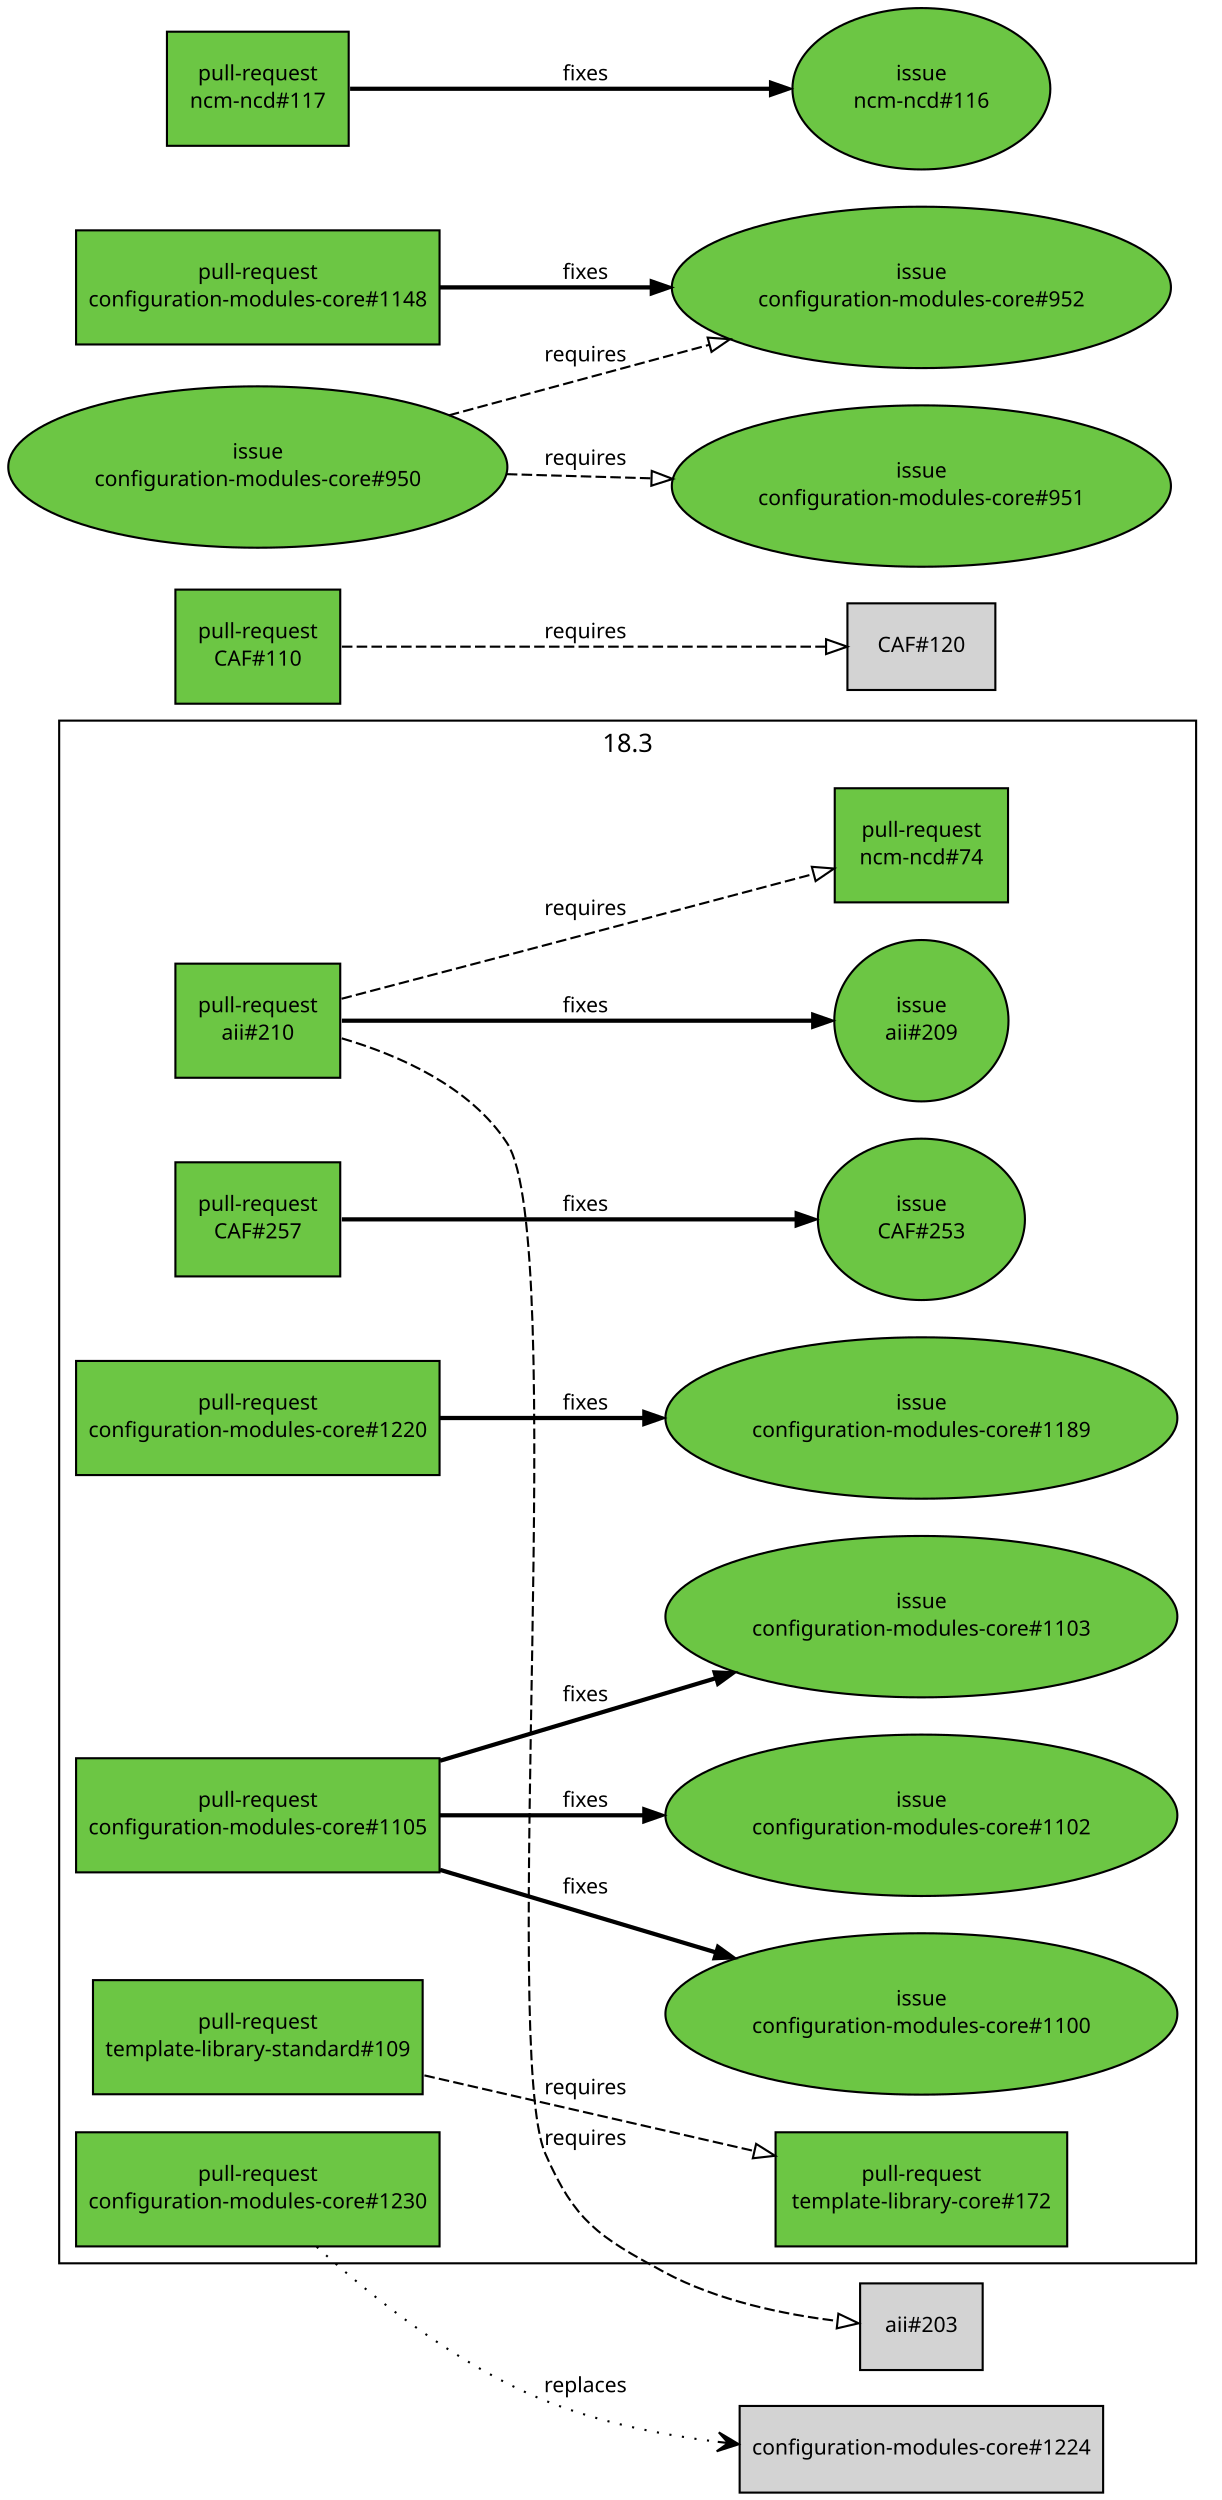
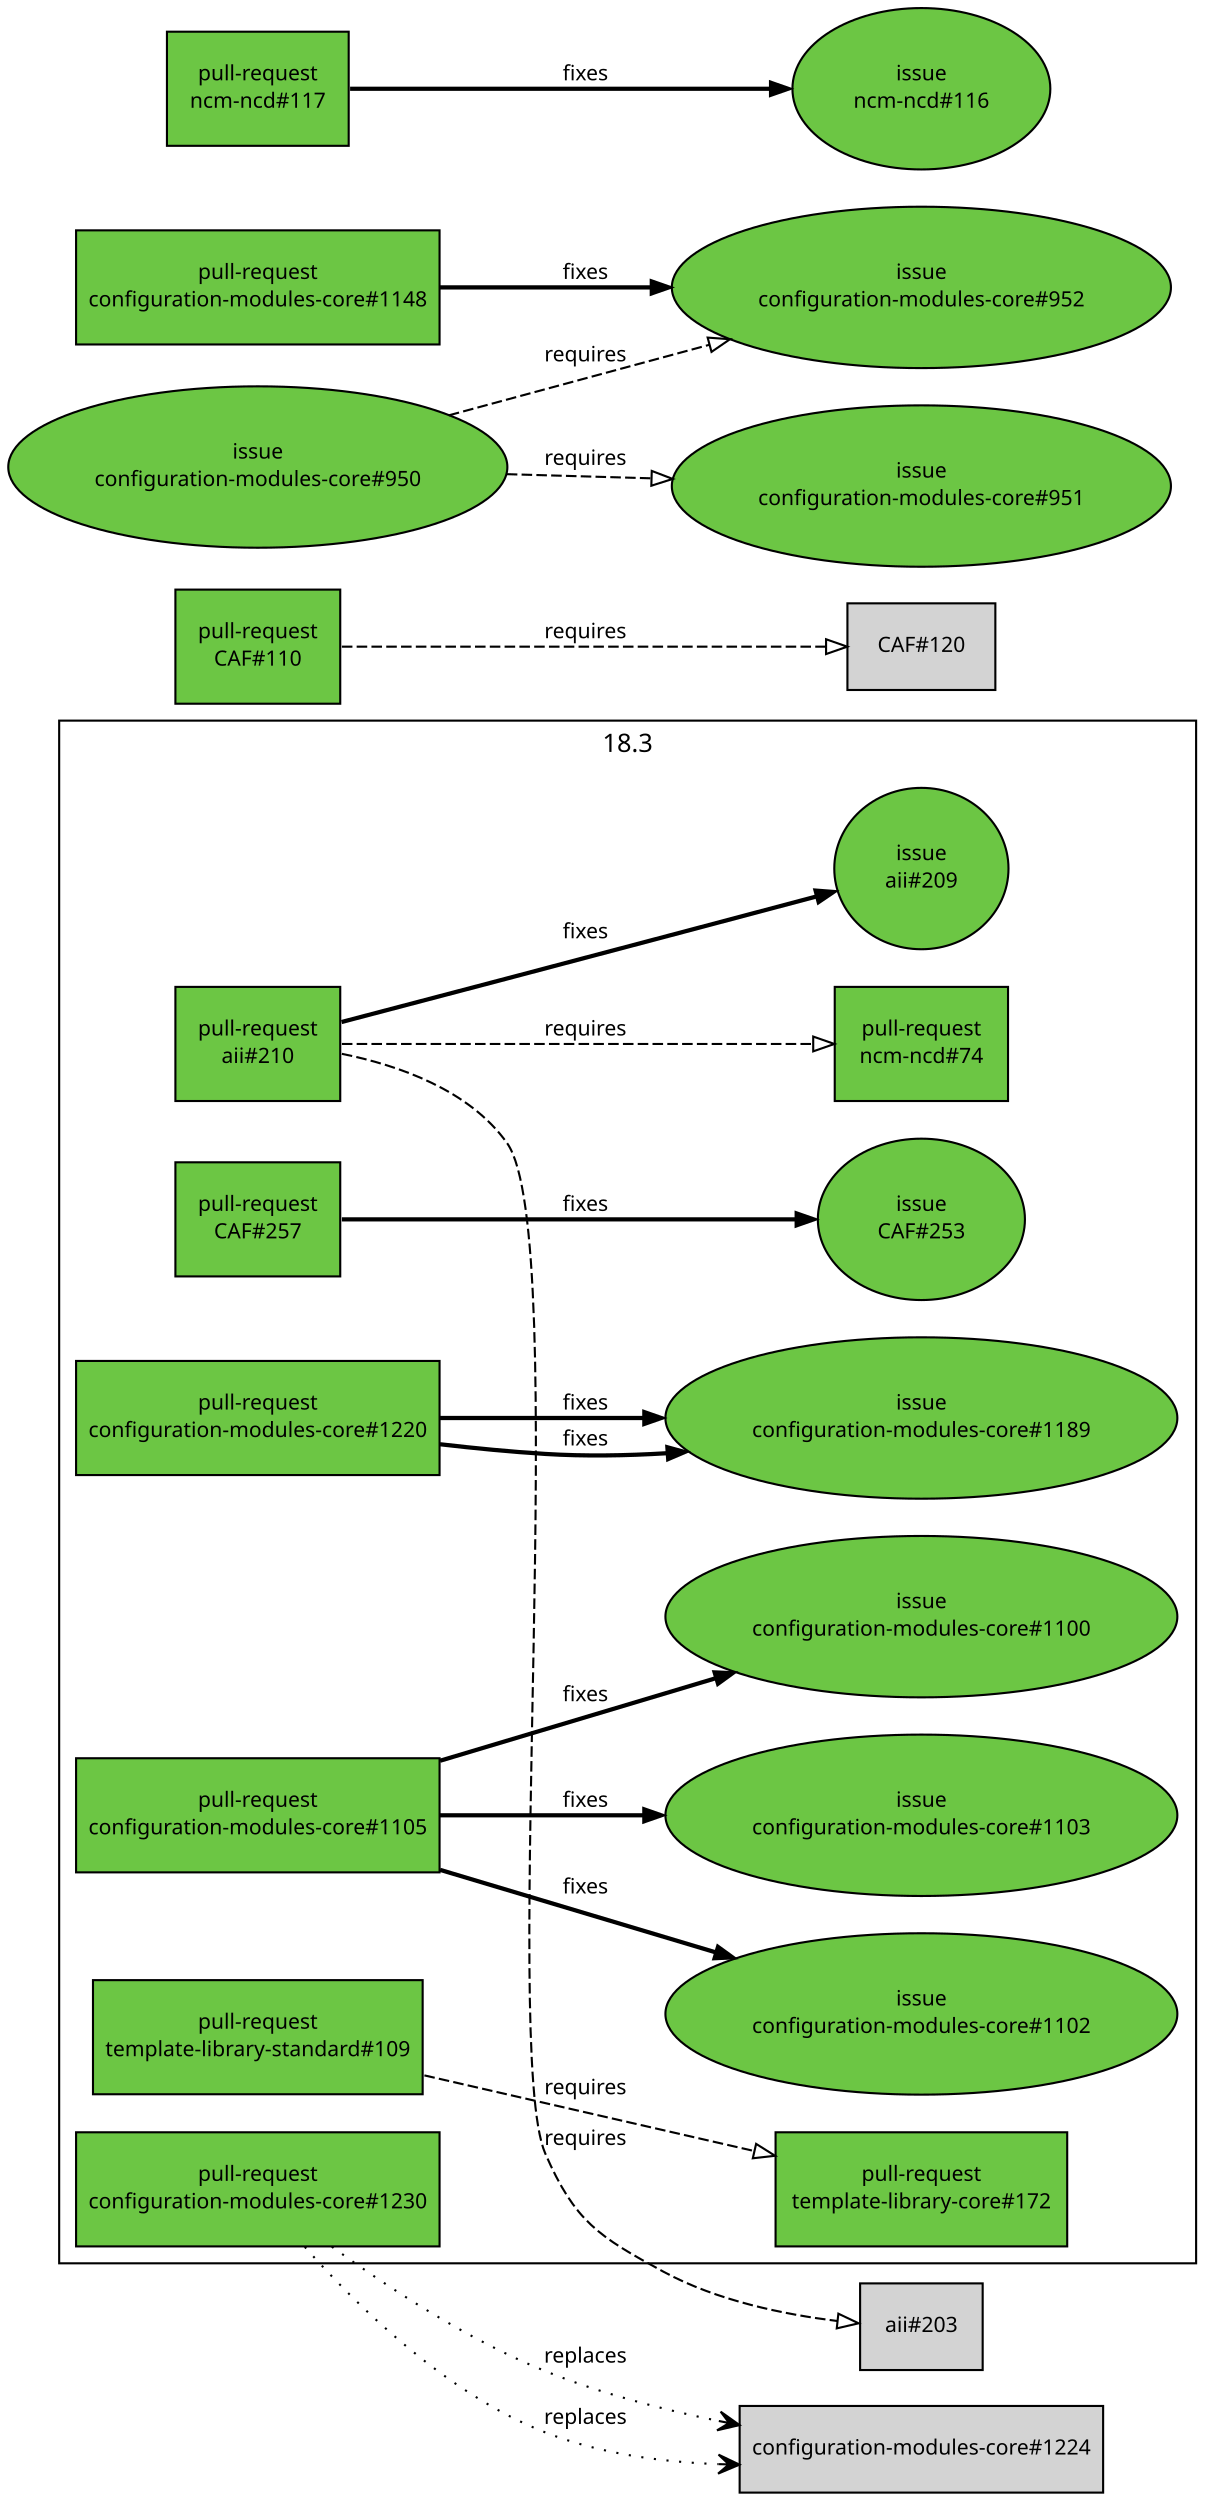
<svg xmlns="http://www.w3.org/2000/svg" xmlns:xlink="http://www.w3.org/1999/xlink" width="578pt" height="1183pt" viewBox="0.00 0.00 578.00 1183.00">
  <g id="graph1" class="graph" transform="scale(1 1) rotate(0) translate(4 1179)">
    <polygon fill="white" stroke="white" points="-4,5 -4,-1179 575,-1179 575,5 -4,5" />
    <g id="graph3" class="cluster">
      <polygon fill="none" stroke="black" points="24,-108 24,-838 562,-838 562,-108 24,-108" />
      <text text-anchor="middle" x="293" y="-823.2" font-family="Sans" font-size="12.00">18.3</text>
    </g>
    <g id="node1" class="node">
      <a xlink:href="https://github.com/quattor/aii/pull/210" xlink:title="Shellfe: support active config for plugins" target="_parent">
-         <polygon fill="#6cc644" stroke="black" points="157,-723 79,-723 79,-669 157,-669 157,-723" />
-         <text text-anchor="middle" x="118" y="-700" font-family="Sans" font-size="10.00">pull-request</text>
-         <text text-anchor="middle" x="118" y="-687" font-family="Sans" font-size="10.00">aii#210</text>
+         <polygon fill="#6cc644" stroke="black" points="157,-712 79,-712 79,-658 157,-658 157,-712" />
+         <text text-anchor="middle" x="118" y="-689" font-family="Sans" font-size="10.00">pull-request</text>
+         <text text-anchor="middle" x="118" y="-676" font-family="Sans" font-size="10.00">aii#210</text>
      </a>
    </g>
    <g id="node3" class="node">
      <a xlink:href="https://github.com/quattor/aii/issues/209" xlink:title="support ACTIVE_CONFIG" target="_parent">
-         <ellipse fill="#6cc644" stroke="black" cx="432" cy="-696" rx="41.217" ry="38.184" />
-         <text text-anchor="middle" x="432" y="-700" font-family="Sans" font-size="10.00">issue</text>
-         <text text-anchor="middle" x="432" y="-687" font-family="Sans" font-size="10.00">aii#209</text>
+         <ellipse fill="#6cc644" stroke="black" cx="432" cy="-768" rx="41.217" ry="38.184" />
+         <text text-anchor="middle" x="432" y="-772" font-family="Sans" font-size="10.00">issue</text>
+         <text text-anchor="middle" x="432" y="-759" font-family="Sans" font-size="10.00">aii#209</text>
      </a>
    </g>
    <g id="edge2" class="edge">
-       <path fill="none" stroke="black" stroke-width="2" d="M157.768,-696C214.279,-696 317.868,-696 380.284,-696" />
-       <polygon fill="black" stroke="black" points="380.31,-699.5 390.31,-696 380.31,-692.5 380.31,-699.5" />
-       <text text-anchor="middle" x="273" y="-700" font-family="Sans" font-size="10.00">fixes</text>
+       <path fill="none" stroke="black" stroke-width="2" d="M157.609,-695.38C180.517,-701.39 209.889,-709.106 236,-716 285.736,-729.131 342.549,-744.213 382.158,-754.741" />
+       <polygon fill="black" stroke="black" points="381.278,-758.129 391.842,-757.315 383.077,-751.364 381.278,-758.129" />
+       <text text-anchor="middle" x="273" y="-735" font-family="Sans" font-size="10.00">fixes</text>
    </g>
    <g id="node5" class="node">
      <a xlink:href="https://github.com/quattor/ncm-ncd/pull/74" xlink:title="Set the current active config as an attribute to the component" target="_parent">
-         <polygon fill="#6cc644" stroke="black" points="473,-806 391,-806 391,-752 473,-752 473,-806" />
-         <text text-anchor="middle" x="432" y="-783" font-family="Sans" font-size="10.00">pull-request</text>
-         <text text-anchor="middle" x="432" y="-770" font-family="Sans" font-size="10.00">ncm-ncd#74</text>
+         <polygon fill="#6cc644" stroke="black" points="473,-712 391,-712 391,-658 473,-658 473,-712" />
+         <text text-anchor="middle" x="432" y="-689" font-family="Sans" font-size="10.00">pull-request</text>
+         <text text-anchor="middle" x="432" y="-676" font-family="Sans" font-size="10.00">ncm-ncd#74</text>
      </a>
    </g>
    <g id="edge4" class="edge">
-       <path fill="none" stroke="black" stroke-dasharray="5,2" d="M157.609,-706.38C180.517,-712.39 209.889,-720.106 236,-727 285.266,-740.007 341.475,-754.927 381.028,-765.441" />
-       <polygon fill="none" stroke="black" points="380.148,-768.828 390.711,-768.015 381.946,-762.063 380.148,-768.828" />
-       <text text-anchor="middle" x="273" y="-746" font-family="Sans" font-size="10.00">requires</text>
+       <path fill="none" stroke="black" stroke-dasharray="5,2" d="M157.768,-685C214.435,-685 318.442,-685 380.801,-685" />
+       <polygon fill="none" stroke="black" points="380.813,-688.5 390.813,-685 380.813,-681.5 380.813,-688.5" />
+       <text text-anchor="middle" x="273" y="-689" font-family="Sans" font-size="10.00">requires</text>
    </g>
    <g id="node7" class="node">
      <polygon fill="lightgrey" stroke="black" points="461,-98.5 403,-98.5 403,-57.5 461,-57.5 461,-98.5" />
      <text text-anchor="middle" x="432" y="-75.5" font-family="Sans" font-size="10.00">aii#203</text>
    </g>
    <g id="edge6" class="edge">
-       <path fill="none" stroke="black" stroke-dasharray="5,2" d="M157.721,-687.662C184.699,-679.744 218.537,-664.901 236,-638 264.94,-593.421 232.74,-208.712 254,-160 268.079,-127.74 279.072,-120.803 310,-104 335.309,-90.25 367.249,-83.769 392.1,-80.716" />
+       <path fill="none" stroke="black" stroke-dasharray="5,2" d="M157.761,-680.33C184.574,-674.913 218.196,-663.221 236,-638 266.651,-594.58 232.74,-208.712 254,-160 268.079,-127.74 279.072,-120.803 310,-104 335.309,-90.25 367.249,-83.769 392.1,-80.716" />
      <polygon fill="none" stroke="black" points="392.715,-84.17 402.276,-79.606 391.956,-77.211 392.715,-84.17" />
      <text text-anchor="middle" x="273" y="-164" font-family="Sans" font-size="10.00">requires</text>
    </g>
    <g id="node8" class="node">
      <a xlink:href="https://github.com/quattor/CAF/pull/257" xlink:title="Process: run process as another user" target="_parent">
        <polygon fill="#6cc644" stroke="black" points="157,-629 79,-629 79,-575 157,-575 157,-629" />
        <text text-anchor="middle" x="118" y="-606" font-family="Sans" font-size="10.00">pull-request</text>
        <text text-anchor="middle" x="118" y="-593" font-family="Sans" font-size="10.00">CAF#257</text>
      </a>
    </g>
    <g id="node10" class="node">
      <a xlink:href="https://github.com/quattor/CAF/issues/253" xlink:title="CAF::Process: Include an option to execute the command as an specific user" target="_parent">
        <ellipse fill="#6cc644" stroke="black" cx="432" cy="-602" rx="48.998" ry="38.184" />
        <text text-anchor="middle" x="432" y="-606" font-family="Sans" font-size="10.00">issue</text>
        <text text-anchor="middle" x="432" y="-593" font-family="Sans" font-size="10.00">CAF#253</text>
      </a>
    </g>
    <g id="edge8" class="edge">
      <path fill="none" stroke="black" stroke-width="2" d="M157.768,-602C211.934,-602 309.353,-602 372.308,-602" />
      <polygon fill="black" stroke="black" points="372.488,-605.5 382.488,-602 372.488,-598.5 372.488,-605.5" />
      <text text-anchor="middle" x="273" y="-606" font-family="Sans" font-size="10.00">fixes</text>
    </g>
    <g id="node11" class="node">
      <a xlink:href="https://github.com/quattor/CAF/pull/110" xlink:title="Download: API proposal" target="_parent">
        <polygon fill="#6cc644" stroke="black" points="157,-900 79,-900 79,-846 157,-846 157,-900" />
        <text text-anchor="middle" x="118" y="-877" font-family="Sans" font-size="10.00">pull-request</text>
        <text text-anchor="middle" x="118" y="-864" font-family="Sans" font-size="10.00">CAF#110</text>
      </a>
    </g>
    <g id="node13" class="node">
      <polygon fill="lightgrey" stroke="black" points="467,-893.5 397,-893.5 397,-852.5 467,-852.5 467,-893.5" />
      <text text-anchor="middle" x="432" y="-870.5" font-family="Sans" font-size="10.00">CAF#120</text>
    </g>
    <g id="edge10" class="edge">
      <path fill="none" stroke="black" stroke-dasharray="5,2" d="M157.768,-873C216.269,-873 325.221,-873 386.719,-873" />
      <polygon fill="none" stroke="black" points="386.897,-876.5 396.897,-873 386.897,-869.5 386.897,-876.5" />
      <text text-anchor="middle" x="273" y="-877" font-family="Sans" font-size="10.00">requires</text>
    </g>
    <g id="node14" class="node">
      <a xlink:href="https://github.com/quattor/configuration-modules-core/pull/1230" xlink:title="ncm-ceph: support for luminous, bluestore, ceph-volume and per host osd deployment" target="_parent">
        <polygon fill="#6cc644" stroke="black" points="204,-170 32,-170 32,-116 204,-116 204,-170" />
        <text text-anchor="middle" x="118" y="-147" font-family="Sans" font-size="10.00">pull-request</text>
        <text text-anchor="middle" x="118" y="-134" font-family="Sans" font-size="10.00">configuration-modules-core#1230</text>
      </a>
    </g>
    <g id="node16" class="node">
      <polygon fill="lightgrey" stroke="black" points="518,-40.5 346,-40.5 346,0.5 518,0.5 518,-40.5" />
      <text text-anchor="middle" x="432" y="-17.5" font-family="Sans" font-size="10.00">configuration-modules-core#1224</text>
    </g>
    <g id="edge12" class="edge">
-       <path fill="none" stroke="black" stroke-dasharray="1,5" d="M145.867,-115.794C171.666,-92.357 212.244,-59.739 254,-43 279.389,-32.822 308.297,-26.92 335.324,-23.558" />
-       <polygon fill="black" stroke="black" points="345.579,-22.39 336.153,-27.992 340.611,-22.956 335.644,-23.521 335.644,-23.521 335.644,-23.521 340.611,-22.956 335.134,-19.05 345.579,-22.39 345.579,-22.39" />
-       <text text-anchor="middle" x="273" y="-47" font-family="Sans" font-size="10.00">replaces</text>
+       <path fill="none" stroke="black" stroke-dasharray="1,5" d="M153.011,-115.877C179.404,-96.709 217.226,-71.876 254,-57 279.799,-46.563 308.942,-38.927 336.065,-33.4" />
+       <polygon fill="black" stroke="black" points="345.956,-31.457 337.011,-37.8 341.05,-32.421 336.144,-33.384 336.144,-33.384 336.144,-33.384 341.05,-32.421 335.277,-28.968 345.956,-31.457 345.956,-31.457" />
+       <text text-anchor="middle" x="273" y="-61" font-family="Sans" font-size="10.00">replaces</text>
+     </g>
+     <g id="edge16" class="edge">
+       <path fill="none" stroke="black" stroke-dasharray="1,5" d="M140.225,-115.776C164.768,-87.981 207.072,-46.386 254,-28 279.412,-18.044 308.45,-14 335.597,-12.976" />
+       <polygon fill="black" stroke="black" points="345.897,-12.725 336.01,-17.467 340.899,-12.847 335.9,-12.968 335.9,-12.968 335.9,-12.968 340.899,-12.847 335.791,-8.47 345.897,-12.725 345.897,-12.725" />
+       <text text-anchor="middle" x="273" y="-32" font-family="Sans" font-size="10.00">replaces</text>
    </g>
    <g id="node17" class="node">
      <a xlink:href="https://github.com/quattor/configuration-modules-core/pull/1220" xlink:title="ncm-cups: Stop daemon if server not enabled" target="_parent">
        <polygon fill="#6cc644" stroke="black" points="204,-535 32,-535 32,-481 204,-481 204,-535" />
        <text text-anchor="middle" x="118" y="-512" font-family="Sans" font-size="10.00">pull-request</text>
        <text text-anchor="middle" x="118" y="-499" font-family="Sans" font-size="10.00">configuration-modules-core#1220</text>
      </a>
    </g>
    <g id="node19" class="node">
      <a xlink:href="https://github.com/quattor/configuration-modules-core/issues/1189" xlink:title="ncm-cups: Nodetype of client should stop running cups daemon" target="_parent">
        <ellipse fill="#6cc644" stroke="black" cx="432" cy="-508" rx="121.122" ry="38.184" />
        <text text-anchor="middle" x="432" y="-512" font-family="Sans" font-size="10.00">issue</text>
        <text text-anchor="middle" x="432" y="-499" font-family="Sans" font-size="10.00">configuration-modules-core#1189</text>
      </a>
    </g>
    <g id="edge14" class="edge">
      <path fill="none" stroke="black" stroke-width="2" d="M204.217,-508C233.916,-508 267.888,-508 300.372,-508" />
      <polygon fill="black" stroke="black" points="300.399,-511.5 310.399,-508 300.399,-504.5 300.399,-511.5" />
      <text text-anchor="middle" x="273" y="-512" font-family="Sans" font-size="10.00">fixes</text>
    </g>
-     <g id="node20" class="node">
+     <g id="edge18" class="edge">
+       <path fill="none" stroke="black" stroke-width="2" d="M204.182,-495.588C220.685,-493.676 237.851,-492.005 254,-491 272.601,-489.842 292.267,-490.162 311.475,-491.331" />
+       <polygon fill="black" stroke="black" points="311.254,-494.824 321.47,-492.016 311.733,-487.84 311.254,-494.824" />
+       <text text-anchor="middle" x="273" y="-495" font-family="Sans" font-size="10.00">fixes</text>
+     </g>
+     <g id="node22" class="node">
      <a xlink:href="https://github.com/quattor/configuration-modules-core/pull/1105" xlink:title="ncm-authconfig: fix krb5_realm, user_object_class and newline between ldap_krb5_canonicalize and ldap_krb5_realm" target="_parent">
        <polygon fill="#6cc644" stroke="black" points="204,-347 32,-347 32,-293 204,-293 204,-347" />
        <text text-anchor="middle" x="118" y="-324" font-family="Sans" font-size="10.00">pull-request</text>
        <text text-anchor="middle" x="118" y="-311" font-family="Sans" font-size="10.00">configuration-modules-core#1105</text>
      </a>
    </g>
-     <g id="node22" class="node">
+     <g id="node24" class="node">
      <a xlink:href="https://github.com/quattor/configuration-modules-core/issues/1100" xlink:title="ncm-authconfig : no newline after krb5_canonicalize option" target="_parent">
-         <ellipse fill="#6cc644" stroke="black" cx="432" cy="-226" rx="121.122" ry="38.184" />
-         <text text-anchor="middle" x="432" y="-230" font-family="Sans" font-size="10.00">issue</text>
-         <text text-anchor="middle" x="432" y="-217" font-family="Sans" font-size="10.00">configuration-modules-core#1100</text>
-       </a>
-     </g>
-     <g id="edge16" class="edge">
-       <path fill="none" stroke="black" stroke-width="2" d="M204.217,-294.19C244.557,-282.113 292.783,-267.676 334.453,-255.202" />
-       <polygon fill="black" stroke="black" points="335.488,-258.546 344.064,-252.325 333.48,-251.84 335.488,-258.546" />
-       <text text-anchor="middle" x="273" y="-283" font-family="Sans" font-size="10.00">fixes</text>
-     </g>
-     <g id="node24" class="node">
-       <a xlink:href="https://github.com/quattor/configuration-modules-core/issues/1102" xlink:title="ncm-authconfig: There is no " target="_parent">
-         <ellipse fill="#6cc644" stroke="black" cx="432" cy="-320" rx="121.122" ry="38.184" />
-         <text text-anchor="middle" x="432" y="-324" font-family="Sans" font-size="10.00">issue</text>
-         <text text-anchor="middle" x="432" y="-311" font-family="Sans" font-size="10.00">configuration-modules-core#1102</text>
-       </a>
-     </g>
-     <g id="edge18" class="edge">
-       <path fill="none" stroke="black" stroke-width="2" d="M204.217,-320C233.916,-320 267.888,-320 300.372,-320" />
-       <polygon fill="black" stroke="black" points="300.399,-323.5 310.399,-320 300.399,-316.5 300.399,-323.5" />
-       <text text-anchor="middle" x="273" y="-324" font-family="Sans" font-size="10.00">fixes</text>
-     </g>
-     <g id="node26" class="node">
-       <a xlink:href="https://github.com/quattor/configuration-modules-core/issues/1103" xlink:title="ncm-authconfig: krb5_realm = ARRAY(0x39a5830)" target="_parent">
        <ellipse fill="#6cc644" stroke="black" cx="432" cy="-414" rx="121.122" ry="38.184" />
        <text text-anchor="middle" x="432" y="-418" font-family="Sans" font-size="10.00">issue</text>
-         <text text-anchor="middle" x="432" y="-405" font-family="Sans" font-size="10.00">configuration-modules-core#1103</text>
+         <text text-anchor="middle" x="432" y="-405" font-family="Sans" font-size="10.00">configuration-modules-core#1100</text>
      </a>
    </g>
    <g id="edge20" class="edge">
      <path fill="none" stroke="black" stroke-width="2" d="M204.217,-345.81C244.557,-357.887 292.783,-372.324 334.453,-384.798" />
      <polygon fill="black" stroke="black" points="333.48,-388.16 344.064,-387.675 335.488,-381.454 333.48,-388.16" />
      <text text-anchor="middle" x="273" y="-374" font-family="Sans" font-size="10.00">fixes</text>
    </g>
-     <g id="node27" class="node">
+     <g id="node26" class="node">
+       <a xlink:href="https://github.com/quattor/configuration-modules-core/issues/1102" xlink:title="ncm-authconfig: There is no " target="_parent">
+         <ellipse fill="#6cc644" stroke="black" cx="432" cy="-226" rx="121.122" ry="38.184" />
+         <text text-anchor="middle" x="432" y="-230" font-family="Sans" font-size="10.00">issue</text>
+         <text text-anchor="middle" x="432" y="-217" font-family="Sans" font-size="10.00">configuration-modules-core#1102</text>
+       </a>
+     </g>
+     <g id="edge22" class="edge">
+       <path fill="none" stroke="black" stroke-width="2" d="M204.217,-294.19C244.557,-282.113 292.783,-267.676 334.453,-255.202" />
+       <polygon fill="black" stroke="black" points="335.488,-258.546 344.064,-252.325 333.48,-251.84 335.488,-258.546" />
+       <text text-anchor="middle" x="273" y="-283" font-family="Sans" font-size="10.00">fixes</text>
+     </g>
+     <g id="node28" class="node">
+       <a xlink:href="https://github.com/quattor/configuration-modules-core/issues/1103" xlink:title="ncm-authconfig: krb5_realm = ARRAY(0x39a5830)" target="_parent">
+         <ellipse fill="#6cc644" stroke="black" cx="432" cy="-320" rx="121.122" ry="38.184" />
+         <text text-anchor="middle" x="432" y="-324" font-family="Sans" font-size="10.00">issue</text>
+         <text text-anchor="middle" x="432" y="-311" font-family="Sans" font-size="10.00">configuration-modules-core#1103</text>
+       </a>
+     </g>
+     <g id="edge24" class="edge">
+       <path fill="none" stroke="black" stroke-width="2" d="M204.217,-320C233.916,-320 267.888,-320 300.372,-320" />
+       <polygon fill="black" stroke="black" points="300.399,-323.5 310.399,-320 300.399,-316.5 300.399,-323.5" />
+       <text text-anchor="middle" x="273" y="-324" font-family="Sans" font-size="10.00">fixes</text>
+     </g>
+     <g id="node29" class="node">
      <a xlink:href="https://github.com/quattor/configuration-modules-core/pull/1148" xlink:title="ncm-spma: Remove support from groups from spma yumng backend" target="_parent">
        <polygon fill="#6cc644" stroke="black" points="204,-1070 32,-1070 32,-1016 204,-1016 204,-1070" />
        <text text-anchor="middle" x="118" y="-1047" font-family="Sans" font-size="10.00">pull-request</text>
        <text text-anchor="middle" x="118" y="-1034" font-family="Sans" font-size="10.00">configuration-modules-core#1148</text>
      </a>
    </g>
-     <g id="node29" class="node">
+     <g id="node31" class="node">
      <a xlink:href="https://github.com/quattor/configuration-modules-core/issues/952" xlink:title="ncm-spma (yumng): Remove support for package groups" target="_parent">
        <ellipse fill="#6cc644" stroke="black" cx="432" cy="-1043" rx="118.087" ry="38.184" />
        <text text-anchor="middle" x="432" y="-1047" font-family="Sans" font-size="10.00">issue</text>
        <text text-anchor="middle" x="432" y="-1034" font-family="Sans" font-size="10.00">configuration-modules-core#952</text>
      </a>
    </g>
-     <g id="edge22" class="edge">
+     <g id="edge26" class="edge">
      <path fill="none" stroke="black" stroke-width="2" d="M204.217,-1043C234.903,-1043 270.151,-1043 303.606,-1043" />
      <polygon fill="black" stroke="black" points="303.924,-1046.5 313.924,-1043 303.924,-1039.5 303.924,-1046.5" />
      <text text-anchor="middle" x="273" y="-1047" font-family="Sans" font-size="10.00">fixes</text>
    </g>
-     <g id="node30" class="node">
+     <g id="node32" class="node">
      <a xlink:href="https://github.com/quattor/configuration-modules-core/issues/950" xlink:title="ncm-spma: Remove support for package groups from yum backends" target="_parent">
        <ellipse fill="#6cc644" stroke="black" cx="118" cy="-958" rx="118.087" ry="38.184" />
        <text text-anchor="middle" x="118" y="-962" font-family="Sans" font-size="10.00">issue</text>
        <text text-anchor="middle" x="118" y="-949" font-family="Sans" font-size="10.00">configuration-modules-core#950</text>
      </a>
    </g>
-     <g id="edge26" class="edge">
+     <g id="edge30" class="edge">
      <path fill="none" stroke="black" stroke-dasharray="5,2" d="M208.401,-982.471C246.98,-992.915 292.147,-1005.14 331.747,-1015.86" />
      <polygon fill="none" stroke="black" points="330.855,-1019.25 341.422,-1018.48 332.684,-1012.49 330.855,-1019.25" />
      <text text-anchor="middle" x="273" y="-1008" font-family="Sans" font-size="10.00">requires</text>
    </g>
-     <g id="node32" class="node">
+     <g id="node34" class="node">
      <a xlink:href="https://github.com/quattor/configuration-modules-core/issues/951" xlink:title="ncm-spma (yum): Remove support for package groups" target="_parent">
        <ellipse fill="#6cc644" stroke="black" cx="432" cy="-949" rx="118.087" ry="38.184" />
        <text text-anchor="middle" x="432" y="-953" font-family="Sans" font-size="10.00">issue</text>
        <text text-anchor="middle" x="432" y="-940" font-family="Sans" font-size="10.00">configuration-modules-core#951</text>
      </a>
    </g>
-     <g id="edge24" class="edge">
+     <g id="edge28" class="edge">
      <path fill="none" stroke="black" stroke-dasharray="5,2" d="M235.815,-954.623C258.074,-953.985 281.456,-953.315 304.01,-952.668" />
      <polygon fill="none" stroke="black" points="304.412,-956.159 314.308,-952.373 304.212,-949.161 304.412,-956.159" />
      <text text-anchor="middle" x="273" y="-959" font-family="Sans" font-size="10.00">requires</text>
    </g>
-     <g id="node34" class="node">
+     <g id="node36" class="node">
      <a xlink:href="https://github.com/quattor/ncm-ncd/pull/117" xlink:title="Allow component modules to be loaded from any path" target="_parent">
        <polygon fill="#6cc644" stroke="black" points="161,-1164 75,-1164 75,-1110 161,-1110 161,-1164" />
        <text text-anchor="middle" x="118" y="-1141" font-family="Sans" font-size="10.00">pull-request</text>
        <text text-anchor="middle" x="118" y="-1128" font-family="Sans" font-size="10.00">ncm-ncd#117</text>
      </a>
    </g>
-     <g id="node36" class="node">
+     <g id="node38" class="node">
      <a xlink:href="https://github.com/quattor/ncm-ncd/issues/116" xlink:title="hasFile() prevents component modules from being relocated" target="_parent">
        <ellipse fill="#6cc644" stroke="black" cx="432" cy="-1137" rx="61.018" ry="38.184" />
        <text text-anchor="middle" x="432" y="-1141" font-family="Sans" font-size="10.00">issue</text>
        <text text-anchor="middle" x="432" y="-1128" font-family="Sans" font-size="10.00">ncm-ncd#116</text>
      </a>
    </g>
-     <g id="edge28" class="edge">
+     <g id="edge32" class="edge">
      <path fill="none" stroke="black" stroke-width="2" d="M161.66,-1137C212.954,-1137 298.809,-1137 360.001,-1137" />
      <polygon fill="black" stroke="black" points="360.362,-1140.5 370.362,-1137 360.362,-1133.5 360.362,-1140.5" />
      <text text-anchor="middle" x="273" y="-1141" font-family="Sans" font-size="10.00">fixes</text>
    </g>
-     <g id="node37" class="node">
+     <g id="node39" class="node">
      <a xlink:href="https://github.com/quattor/template-library-standard/pull/109" xlink:title="Add sample of nVidia workstation and compute GPUs" target="_parent">
        <polygon fill="#6cc644" stroke="black" points="196,-242 40,-242 40,-188 196,-188 196,-242" />
        <text text-anchor="middle" x="118" y="-219" font-family="Sans" font-size="10.00">pull-request</text>
        <text text-anchor="middle" x="118" y="-206" font-family="Sans" font-size="10.00">template-library-standard#109</text>
      </a>
    </g>
-     <g id="node39" class="node">
+     <g id="node41" class="node">
      <a xlink:href="https://github.com/quattor/template-library-core/pull/172" xlink:title="Allow RAM to be modelled on GPU cards" target="_parent">
        <polygon fill="#6cc644" stroke="black" points="501,-170 363,-170 363,-116 501,-116 501,-170" />
        <text text-anchor="middle" x="432" y="-147" font-family="Sans" font-size="10.00">pull-request</text>
        <text text-anchor="middle" x="432" y="-134" font-family="Sans" font-size="10.00">template-library-core#172</text>
      </a>
    </g>
-     <g id="edge30" class="edge">
+     <g id="edge34" class="edge">
      <path fill="none" stroke="black" stroke-dasharray="5,2" d="M196.83,-196.924C244.488,-185.996 305.049,-172.11 352.777,-161.166" />
      <polygon fill="none" stroke="black" points="353.793,-164.524 362.758,-158.877 352.229,-157.701 353.793,-164.524" />
      <text text-anchor="middle" x="273" y="-188" font-family="Sans" font-size="10.00">requires</text>
    </g>
  </g>
</svg>
